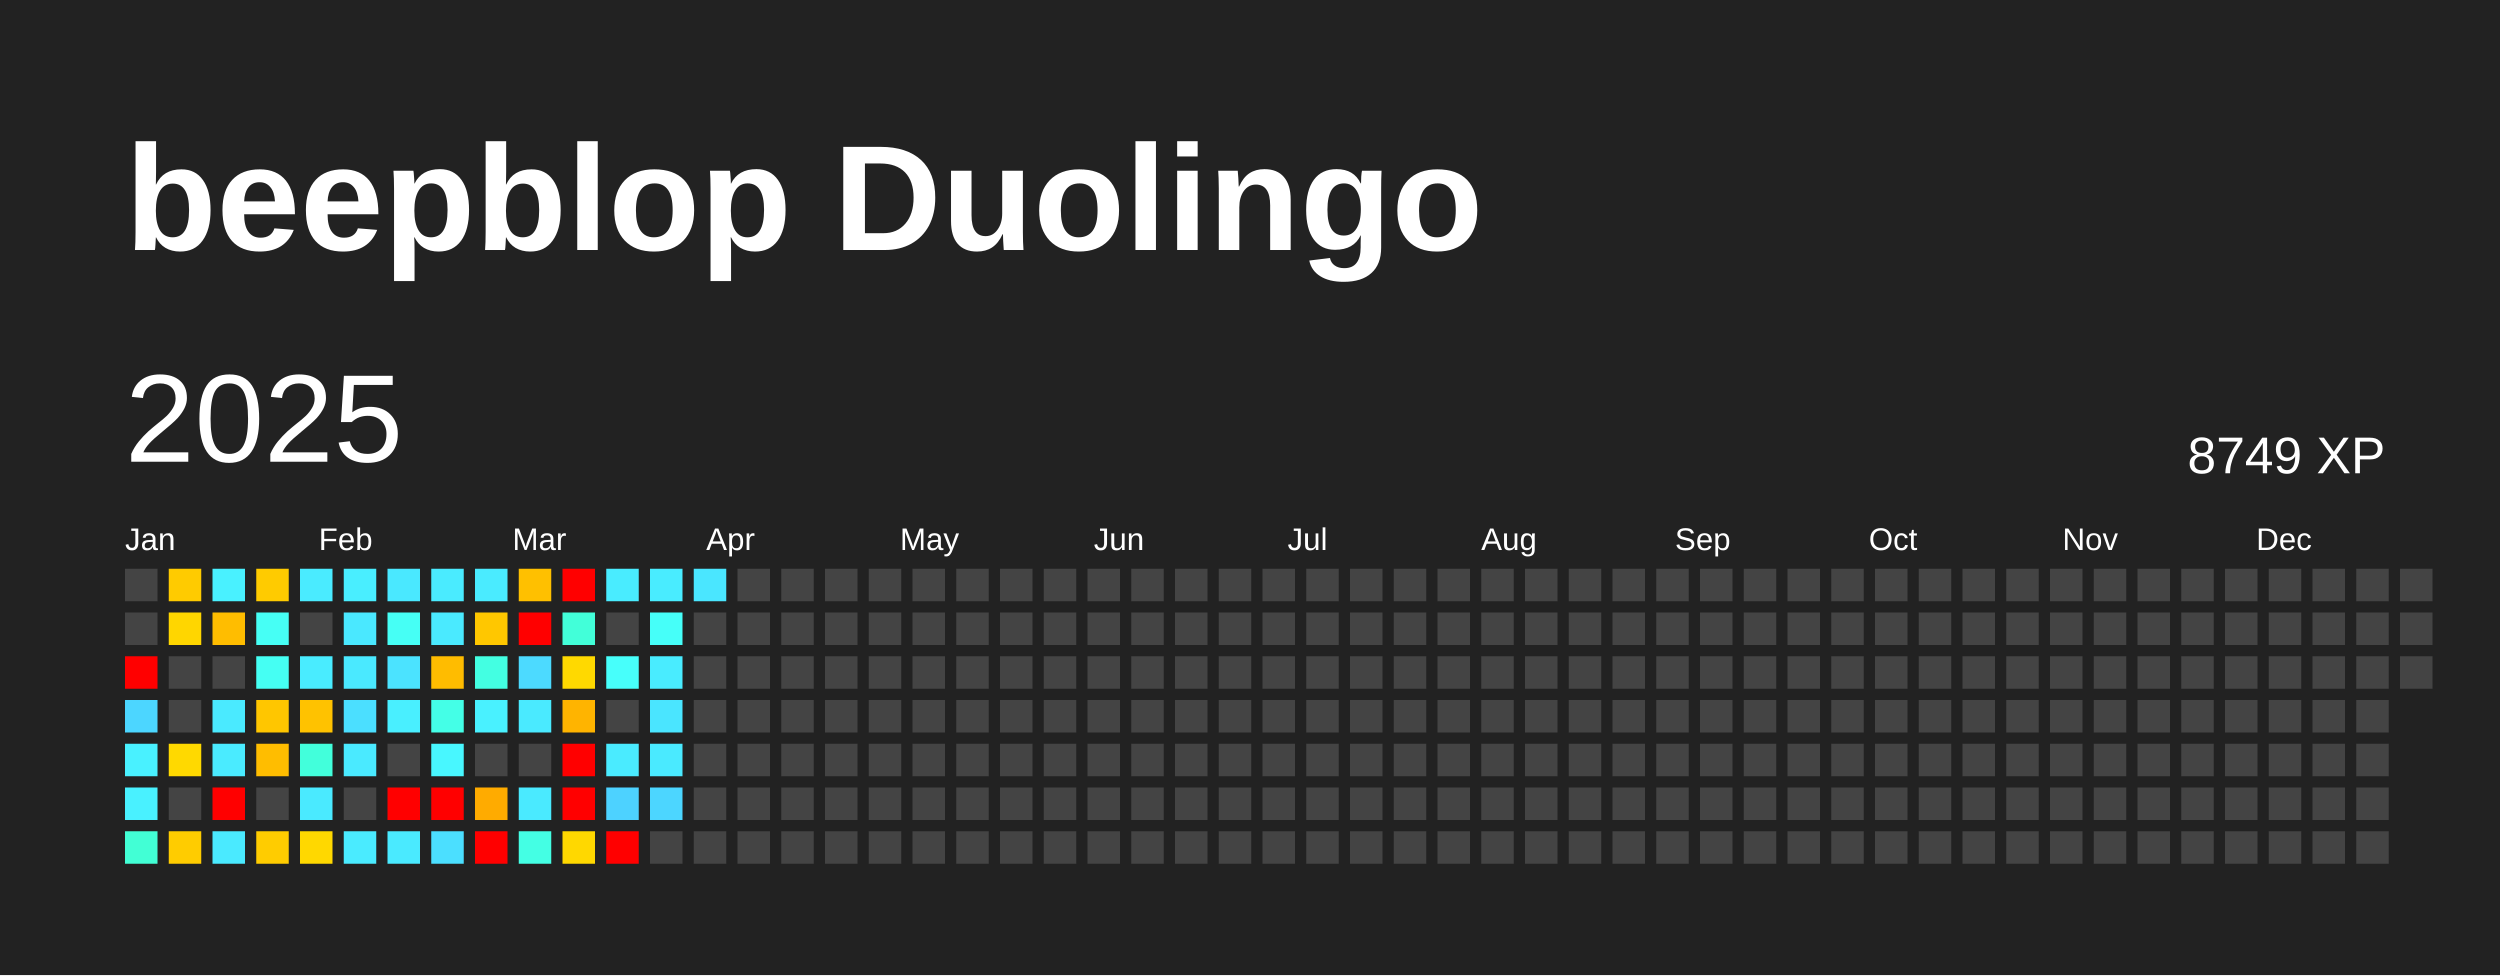
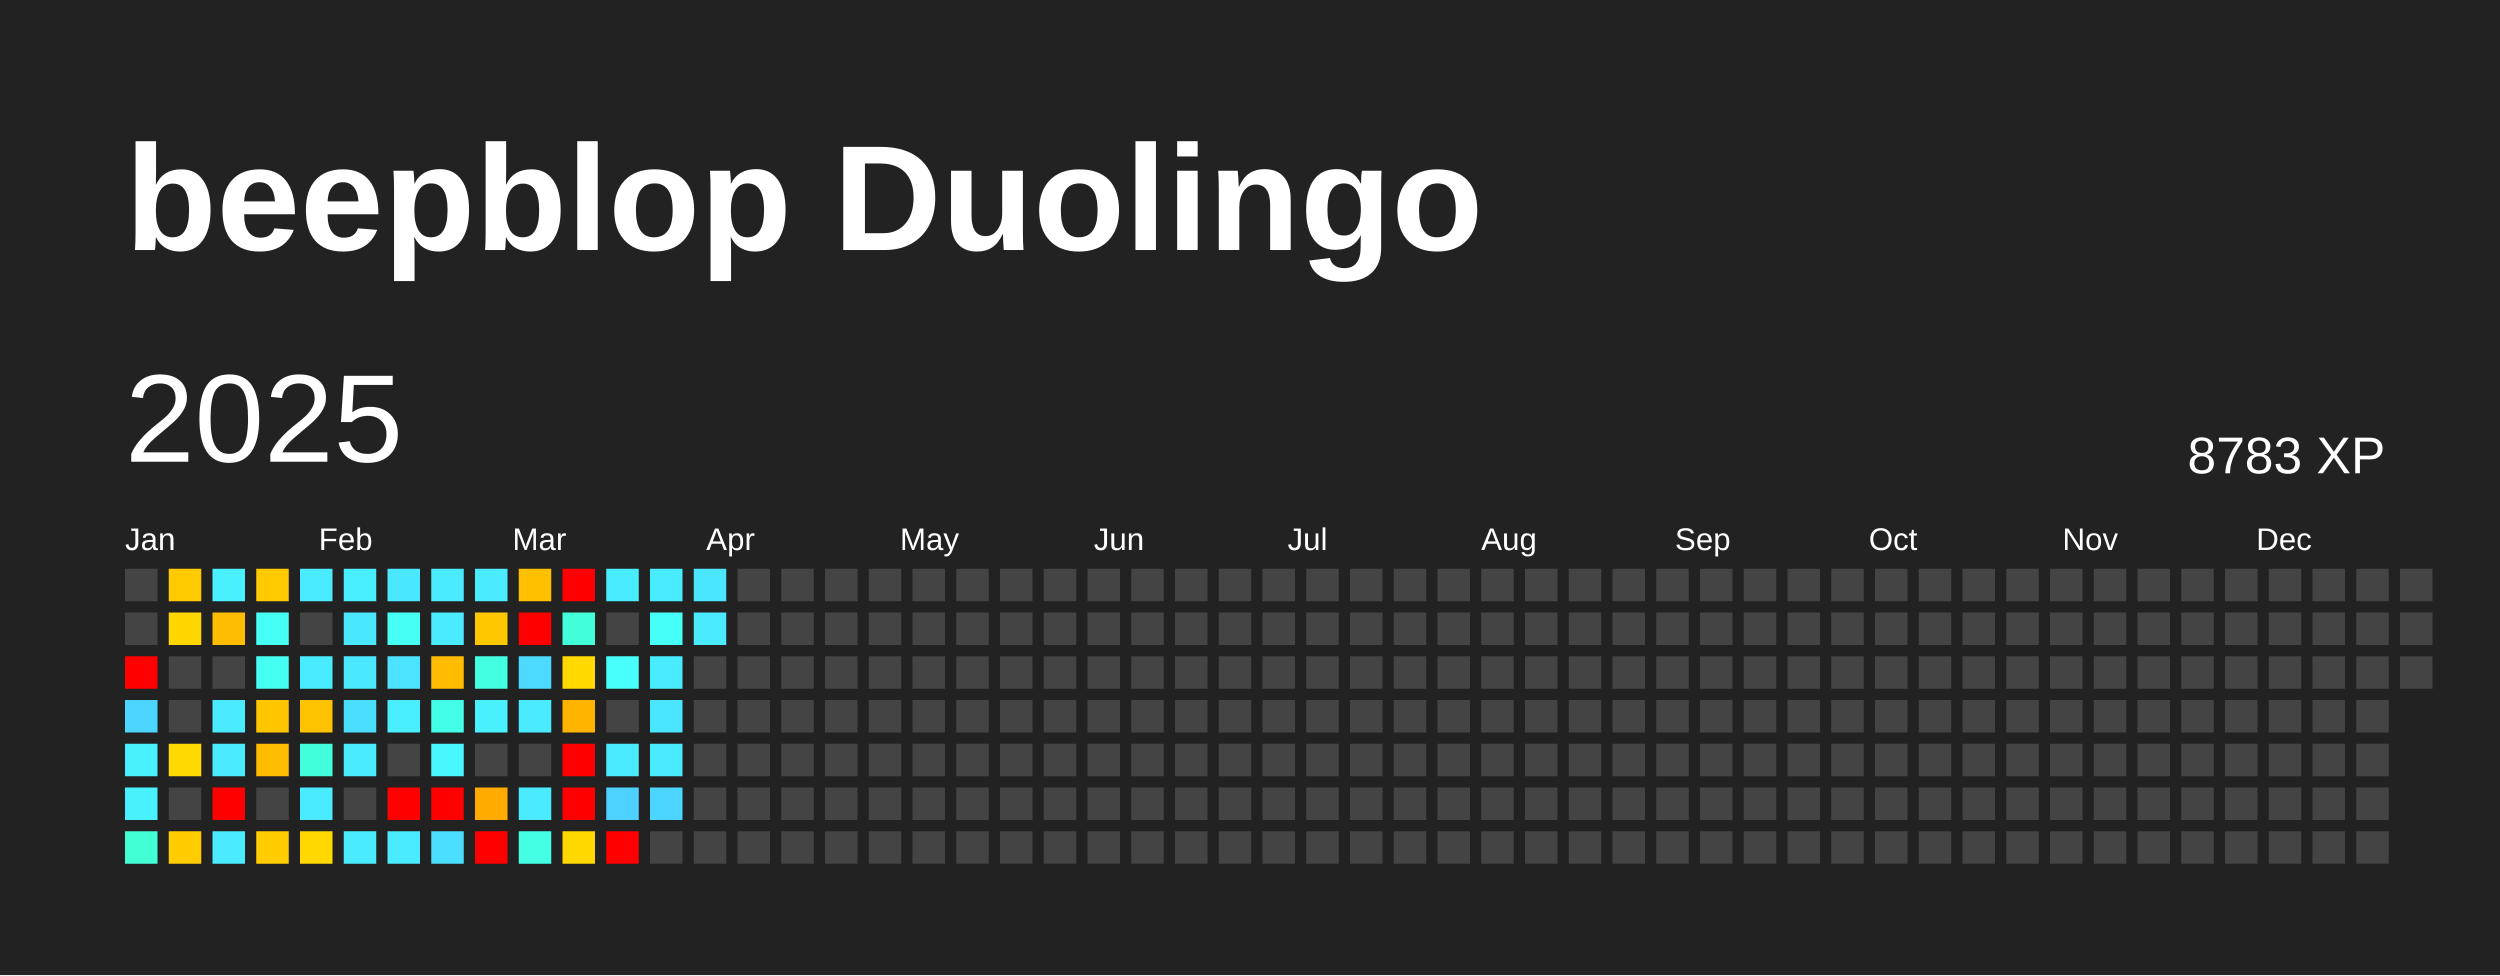
<svg xmlns="http://www.w3.org/2000/svg" baseProfile="full" height="78mm" version="1.1" viewBox="0,0,200,78" width="200mm">
  <defs />
  <rect fill="#222222" height="78" width="200" x="0" y="0" />
  <text fill="#FFFFFF" style="font-size:12px; font-family:Arial; font-weight:bold;" x="10" y="20">beepblop Duolingo</text>
  <text dominant-baseline="hanging" fill="#FFFFFF" style="font-size:10.0px; font-family:Arial;" x="10" y="30">2025</text>
-   <text dominant-baseline="hanging" fill="#FFFFFF" style="font-size:4.125px; font-family:Arial;" x="175" y="35">8749 XP</text>
+   <text dominant-baseline="hanging" fill="#FFFFFF" style="font-size:4.125px; font-family:Arial;" x="175" y="35">8783 XP</text>
  <text fill="#FFFFFF" style="font-size:2.5px; font-family:Arial" x="10.0" y="44">Jan</text>
  <text fill="#FFFFFF" style="font-size:2.5px; font-family:Arial" x="25.5" y="44">Feb</text>
  <text fill="#FFFFFF" style="font-size:2.5px; font-family:Arial" x="41.0" y="44">Mar</text>
  <text fill="#FFFFFF" style="font-size:2.5px; font-family:Arial" x="56.5" y="44">Apr</text>
  <text fill="#FFFFFF" style="font-size:2.5px; font-family:Arial" x="72.0" y="44">May</text>
  <text fill="#FFFFFF" style="font-size:2.5px; font-family:Arial" x="87.5" y="44">Jun</text>
  <text fill="#FFFFFF" style="font-size:2.5px; font-family:Arial" x="103.0" y="44">Jul</text>
  <text fill="#FFFFFF" style="font-size:2.5px; font-family:Arial" x="118.5" y="44">Aug</text>
  <text fill="#FFFFFF" style="font-size:2.5px; font-family:Arial" x="134.0" y="44">Sep</text>
  <text fill="#FFFFFF" style="font-size:2.5px; font-family:Arial" x="149.5" y="44">Oct</text>
  <text fill="#FFFFFF" style="font-size:2.5px; font-family:Arial" x="165.0" y="44">Nov</text>
  <text fill="#FFFFFF" style="font-size:2.5px; font-family:Arial" x="180.5" y="44">Dec</text>
  <rect fill="#444444" height="2.6" width="2.6" x="10.0" y="45.5" />
  <rect fill="#444444" height="2.6" width="2.6" x="10.0" y="49.0" />
  <rect fill="red" height="2.6" width="2.6" x="10.0" y="52.5" />
  <rect fill="#4cd6ff" height="2.6" width="2.6" x="10.0" y="56.0" />
  <rect fill="#49f1ff" height="2.6" width="2.6" x="10.0" y="59.5" />
  <rect fill="#49f1ff" height="2.6" width="2.6" x="10.0" y="63.0" />
  <rect fill="#42ffd5" height="2.6" width="2.6" x="10.0" y="66.5" />
  <rect fill="#ffcb00" height="2.6" width="2.6" x="13.5" y="45.5" />
  <rect fill="#ffd600" height="2.6" width="2.6" x="13.5" y="49.0" />
  <rect fill="#444444" height="2.6" width="2.6" x="13.5" y="52.5" />
  <rect fill="#444444" height="2.6" width="2.6" x="13.5" y="56.0" />
  <rect fill="#ffd900" height="2.6" width="2.6" x="13.5" y="59.5" />
  <rect fill="#444444" height="2.6" width="2.6" x="13.5" y="63.0" />
  <rect fill="#ffcc00" height="2.6" width="2.6" x="13.5" y="66.5" />
  <rect fill="#49f1ff" height="2.6" width="2.6" x="17.0" y="45.5" />
  <rect fill="#ffbd00" height="2.6" width="2.6" x="17.0" y="49.0" />
  <rect fill="#444444" height="2.6" width="2.6" x="17.0" y="52.5" />
  <rect fill="#4aeaff" height="2.6" width="2.6" x="17.0" y="56.0" />
  <rect fill="#4aebff" height="2.6" width="2.6" x="17.0" y="59.5" />
  <rect fill="red" height="2.6" width="2.6" x="17.0" y="63.0" />
  <rect fill="#4aeaff" height="2.6" width="2.6" x="17.0" y="66.5" />
  <rect fill="#ffcb00" height="2.6" width="2.6" x="20.5" y="45.5" />
  <rect fill="#46fff5" height="2.6" width="2.6" x="20.5" y="49.0" />
  <rect fill="#45fff3" height="2.6" width="2.6" x="20.5" y="52.5" />
  <rect fill="#ffc600" height="2.6" width="2.6" x="20.5" y="56.0" />
  <rect fill="#ffbd00" height="2.6" width="2.6" x="20.5" y="59.5" />
  <rect fill="#444444" height="2.6" width="2.6" x="20.5" y="63.0" />
  <rect fill="#ffcc00" height="2.6" width="2.6" x="20.5" y="66.5" />
  <rect fill="#4aebff" height="2.6" width="2.6" x="24.0" y="45.5" />
  <rect fill="#444444" height="2.6" width="2.6" x="24.0" y="49.0" />
  <rect fill="#49ecff" height="2.6" width="2.6" x="24.0" y="52.5" />
  <rect fill="#ffc200" height="2.6" width="2.6" x="24.0" y="56.0" />
  <rect fill="#42ffdb" height="2.6" width="2.6" x="24.0" y="59.5" />
  <rect fill="#4aeaff" height="2.6" width="2.6" x="24.0" y="63.0" />
  <rect fill="#ffd800" height="2.6" width="2.6" x="24.0" y="66.5" />
  <rect fill="#49eeff" height="2.6" width="2.6" x="27.5" y="45.5" />
  <rect fill="#4ae8ff" height="2.6" width="2.6" x="27.5" y="49.0" />
  <rect fill="#4ae9ff" height="2.6" width="2.6" x="27.5" y="52.5" />
  <rect fill="#4bdfff" height="2.6" width="2.6" x="27.5" y="56.0" />
  <rect fill="#4aeaff" height="2.6" width="2.6" x="27.5" y="59.5" />
  <rect fill="#444444" height="2.6" width="2.6" x="27.5" y="63.0" />
  <rect fill="#4aebff" height="2.6" width="2.6" x="27.5" y="66.5" />
  <rect fill="#4ae8ff" height="2.6" width="2.6" x="31.0" y="45.5" />
  <rect fill="#46fff5" height="2.6" width="2.6" x="31.0" y="49.0" />
  <rect fill="#4be3ff" height="2.6" width="2.6" x="31.0" y="52.5" />
  <rect fill="#49efff" height="2.6" width="2.6" x="31.0" y="56.0" />
  <rect fill="#444444" height="2.6" width="2.6" x="31.0" y="59.5" />
  <rect fill="red" height="2.6" width="2.6" x="31.0" y="63.0" />
  <rect fill="#4aeaff" height="2.6" width="2.6" x="31.0" y="66.5" />
  <rect fill="#4aebff" height="2.6" width="2.6" x="34.5" y="45.5" />
  <rect fill="#4aeaff" height="2.6" width="2.6" x="34.5" y="49.0" />
  <rect fill="#ffbc00" height="2.6" width="2.6" x="34.5" y="52.5" />
  <rect fill="#44ffe7" height="2.6" width="2.6" x="34.5" y="56.0" />
  <rect fill="#48f7ff" height="2.6" width="2.6" x="34.5" y="59.5" />
  <rect fill="red" height="2.6" width="2.6" x="34.5" y="63.0" />
  <rect fill="#4bdfff" height="2.6" width="2.6" x="34.5" y="66.5" />
  <rect fill="#4aebff" height="2.6" width="2.6" x="38.0" y="45.5" />
  <rect fill="#ffc700" height="2.6" width="2.6" x="38.0" y="49.0" />
  <rect fill="#43ffe2" height="2.6" width="2.6" x="38.0" y="52.5" />
  <rect fill="#49f1ff" height="2.6" width="2.6" x="38.0" y="56.0" />
  <rect fill="#444444" height="2.6" width="2.6" x="38.0" y="59.5" />
  <rect fill="#ffab00" height="2.6" width="2.6" x="38.0" y="63.0" />
  <rect fill="red" height="2.6" width="2.6" x="38.0" y="66.5" />
  <rect fill="#ffc000" height="2.6" width="2.6" x="41.5" y="45.5" />
  <rect fill="red" height="2.6" width="2.6" x="41.5" y="49.0" />
  <rect fill="#4cdaff" height="2.6" width="2.6" x="41.5" y="52.5" />
  <rect fill="#4aeaff" height="2.6" width="2.6" x="41.5" y="56.0" />
  <rect fill="#444444" height="2.6" width="2.6" x="41.5" y="59.5" />
  <rect fill="#4aeaff" height="2.6" width="2.6" x="41.5" y="63.0" />
  <rect fill="#44ffe4" height="2.6" width="2.6" x="41.5" y="66.5" />
  <rect fill="red" height="2.6" width="2.6" x="45.0" y="45.5" />
  <rect fill="#42ffd9" height="2.6" width="2.6" x="45.0" y="49.0" />
  <rect fill="#ffd900" height="2.6" width="2.6" x="45.0" y="52.5" />
  <rect fill="#ffb400" height="2.6" width="2.6" x="45.0" y="56.0" />
  <rect fill="red" height="2.6" width="2.6" x="45.0" y="59.5" />
  <rect fill="red" height="2.6" width="2.6" x="45.0" y="63.0" />
  <rect fill="#ffd800" height="2.6" width="2.6" x="45.0" y="66.5" />
  <rect fill="#49ecff" height="2.6" width="2.6" x="48.5" y="45.5" />
  <rect fill="#444444" height="2.6" width="2.6" x="48.5" y="49.0" />
  <rect fill="#47fffb" height="2.6" width="2.6" x="48.5" y="52.5" />
  <rect fill="#444444" height="2.6" width="2.6" x="48.5" y="56.0" />
  <rect fill="#4aebff" height="2.6" width="2.6" x="48.5" y="59.5" />
  <rect fill="#4dd2ff" height="2.6" width="2.6" x="48.5" y="63.0" />
  <rect fill="red" height="2.6" width="2.6" x="48.5" y="66.5" />
  <rect fill="#49ecff" height="2.6" width="2.6" x="52.0" y="45.5" />
  <rect fill="#46fff9" height="2.6" width="2.6" x="52.0" y="49.0" />
  <rect fill="#49ecff" height="2.6" width="2.6" x="52.0" y="52.5" />
  <rect fill="#4ae5ff" height="2.6" width="2.6" x="52.0" y="56.0" />
  <rect fill="#4aeaff" height="2.6" width="2.6" x="52.0" y="59.5" />
  <rect fill="#4cd6ff" height="2.6" width="2.6" x="52.0" y="63.0" />
  <rect fill="#444444" height="2.6" width="2.6" x="52.0" y="66.5" />
  <rect fill="#4ae6ff" height="2.6" width="2.6" x="55.5" y="45.5" />
-   <rect fill="#444444" height="2.6" width="2.6" x="55.5" y="49.0" />
+   <rect fill="#4aebff" height="2.6" width="2.6" x="55.5" y="49.0" />
  <rect fill="#444444" height="2.6" width="2.6" x="55.5" y="52.5" />
  <rect fill="#444444" height="2.6" width="2.6" x="55.5" y="56.0" />
  <rect fill="#444444" height="2.6" width="2.6" x="55.5" y="59.5" />
  <rect fill="#444444" height="2.6" width="2.6" x="55.5" y="63.0" />
  <rect fill="#444444" height="2.6" width="2.6" x="55.5" y="66.5" />
  <rect fill="#444444" height="2.6" width="2.6" x="59.0" y="45.5" />
  <rect fill="#444444" height="2.6" width="2.6" x="59.0" y="49.0" />
  <rect fill="#444444" height="2.6" width="2.6" x="59.0" y="52.5" />
  <rect fill="#444444" height="2.6" width="2.6" x="59.0" y="56.0" />
  <rect fill="#444444" height="2.6" width="2.6" x="59.0" y="59.5" />
  <rect fill="#444444" height="2.6" width="2.6" x="59.0" y="63.0" />
  <rect fill="#444444" height="2.6" width="2.6" x="59.0" y="66.5" />
  <rect fill="#444444" height="2.6" width="2.6" x="62.5" y="45.5" />
  <rect fill="#444444" height="2.6" width="2.6" x="62.5" y="49.0" />
  <rect fill="#444444" height="2.6" width="2.6" x="62.5" y="52.5" />
  <rect fill="#444444" height="2.6" width="2.6" x="62.5" y="56.0" />
  <rect fill="#444444" height="2.6" width="2.6" x="62.5" y="59.5" />
  <rect fill="#444444" height="2.6" width="2.6" x="62.5" y="63.0" />
  <rect fill="#444444" height="2.6" width="2.6" x="62.5" y="66.5" />
  <rect fill="#444444" height="2.6" width="2.6" x="66.0" y="45.5" />
  <rect fill="#444444" height="2.6" width="2.6" x="66.0" y="49.0" />
  <rect fill="#444444" height="2.6" width="2.6" x="66.0" y="52.5" />
  <rect fill="#444444" height="2.6" width="2.6" x="66.0" y="56.0" />
  <rect fill="#444444" height="2.6" width="2.6" x="66.0" y="59.5" />
  <rect fill="#444444" height="2.6" width="2.6" x="66.0" y="63.0" />
  <rect fill="#444444" height="2.6" width="2.6" x="66.0" y="66.5" />
  <rect fill="#444444" height="2.6" width="2.6" x="69.5" y="45.5" />
  <rect fill="#444444" height="2.6" width="2.6" x="69.5" y="49.0" />
  <rect fill="#444444" height="2.6" width="2.6" x="69.5" y="52.5" />
  <rect fill="#444444" height="2.6" width="2.6" x="69.5" y="56.0" />
  <rect fill="#444444" height="2.6" width="2.6" x="69.5" y="59.5" />
  <rect fill="#444444" height="2.6" width="2.6" x="69.5" y="63.0" />
  <rect fill="#444444" height="2.6" width="2.6" x="69.5" y="66.5" />
  <rect fill="#444444" height="2.6" width="2.6" x="73.0" y="45.5" />
  <rect fill="#444444" height="2.6" width="2.6" x="73.0" y="49.0" />
  <rect fill="#444444" height="2.6" width="2.6" x="73.0" y="52.5" />
  <rect fill="#444444" height="2.6" width="2.6" x="73.0" y="56.0" />
  <rect fill="#444444" height="2.6" width="2.6" x="73.0" y="59.5" />
  <rect fill="#444444" height="2.6" width="2.6" x="73.0" y="63.0" />
  <rect fill="#444444" height="2.6" width="2.6" x="73.0" y="66.5" />
  <rect fill="#444444" height="2.6" width="2.6" x="76.5" y="45.5" />
  <rect fill="#444444" height="2.6" width="2.6" x="76.5" y="49.0" />
  <rect fill="#444444" height="2.6" width="2.6" x="76.5" y="52.5" />
  <rect fill="#444444" height="2.6" width="2.6" x="76.5" y="56.0" />
  <rect fill="#444444" height="2.6" width="2.6" x="76.5" y="59.5" />
  <rect fill="#444444" height="2.6" width="2.6" x="76.5" y="63.0" />
  <rect fill="#444444" height="2.6" width="2.6" x="76.5" y="66.5" />
  <rect fill="#444444" height="2.6" width="2.6" x="80.0" y="45.5" />
  <rect fill="#444444" height="2.6" width="2.6" x="80.0" y="49.0" />
  <rect fill="#444444" height="2.6" width="2.6" x="80.0" y="52.5" />
  <rect fill="#444444" height="2.6" width="2.6" x="80.0" y="56.0" />
  <rect fill="#444444" height="2.6" width="2.6" x="80.0" y="59.5" />
  <rect fill="#444444" height="2.6" width="2.6" x="80.0" y="63.0" />
  <rect fill="#444444" height="2.6" width="2.6" x="80.0" y="66.5" />
  <rect fill="#444444" height="2.6" width="2.6" x="83.5" y="45.5" />
  <rect fill="#444444" height="2.6" width="2.6" x="83.5" y="49.0" />
  <rect fill="#444444" height="2.6" width="2.6" x="83.5" y="52.5" />
  <rect fill="#444444" height="2.6" width="2.6" x="83.5" y="56.0" />
  <rect fill="#444444" height="2.6" width="2.6" x="83.5" y="59.5" />
  <rect fill="#444444" height="2.6" width="2.6" x="83.5" y="63.0" />
  <rect fill="#444444" height="2.6" width="2.6" x="83.5" y="66.5" />
  <rect fill="#444444" height="2.6" width="2.6" x="87.0" y="45.5" />
  <rect fill="#444444" height="2.6" width="2.6" x="87.0" y="49.0" />
  <rect fill="#444444" height="2.6" width="2.6" x="87.0" y="52.5" />
  <rect fill="#444444" height="2.6" width="2.6" x="87.0" y="56.0" />
  <rect fill="#444444" height="2.6" width="2.6" x="87.0" y="59.5" />
  <rect fill="#444444" height="2.6" width="2.6" x="87.0" y="63.0" />
  <rect fill="#444444" height="2.6" width="2.6" x="87.0" y="66.5" />
  <rect fill="#444444" height="2.6" width="2.6" x="90.5" y="45.5" />
  <rect fill="#444444" height="2.6" width="2.6" x="90.5" y="49.0" />
  <rect fill="#444444" height="2.6" width="2.6" x="90.5" y="52.5" />
  <rect fill="#444444" height="2.6" width="2.6" x="90.5" y="56.0" />
  <rect fill="#444444" height="2.6" width="2.6" x="90.5" y="59.5" />
  <rect fill="#444444" height="2.6" width="2.6" x="90.5" y="63.0" />
  <rect fill="#444444" height="2.6" width="2.6" x="90.5" y="66.5" />
  <rect fill="#444444" height="2.6" width="2.6" x="94.0" y="45.5" />
  <rect fill="#444444" height="2.6" width="2.6" x="94.0" y="49.0" />
  <rect fill="#444444" height="2.6" width="2.6" x="94.0" y="52.5" />
  <rect fill="#444444" height="2.6" width="2.6" x="94.0" y="56.0" />
  <rect fill="#444444" height="2.6" width="2.6" x="94.0" y="59.5" />
  <rect fill="#444444" height="2.6" width="2.6" x="94.0" y="63.0" />
  <rect fill="#444444" height="2.6" width="2.6" x="94.0" y="66.5" />
  <rect fill="#444444" height="2.6" width="2.6" x="97.5" y="45.5" />
  <rect fill="#444444" height="2.6" width="2.6" x="97.5" y="49.0" />
  <rect fill="#444444" height="2.6" width="2.6" x="97.5" y="52.5" />
  <rect fill="#444444" height="2.6" width="2.6" x="97.5" y="56.0" />
  <rect fill="#444444" height="2.6" width="2.6" x="97.5" y="59.5" />
  <rect fill="#444444" height="2.6" width="2.6" x="97.5" y="63.0" />
  <rect fill="#444444" height="2.6" width="2.6" x="97.5" y="66.5" />
  <rect fill="#444444" height="2.6" width="2.6" x="101.0" y="45.5" />
  <rect fill="#444444" height="2.6" width="2.6" x="101.0" y="49.0" />
  <rect fill="#444444" height="2.6" width="2.6" x="101.0" y="52.5" />
  <rect fill="#444444" height="2.6" width="2.6" x="101.0" y="56.0" />
  <rect fill="#444444" height="2.6" width="2.6" x="101.0" y="59.5" />
  <rect fill="#444444" height="2.6" width="2.6" x="101.0" y="63.0" />
  <rect fill="#444444" height="2.6" width="2.6" x="101.0" y="66.5" />
  <rect fill="#444444" height="2.6" width="2.6" x="104.5" y="45.5" />
  <rect fill="#444444" height="2.6" width="2.6" x="104.5" y="49.0" />
  <rect fill="#444444" height="2.6" width="2.6" x="104.5" y="52.5" />
  <rect fill="#444444" height="2.6" width="2.6" x="104.5" y="56.0" />
  <rect fill="#444444" height="2.6" width="2.6" x="104.5" y="59.5" />
  <rect fill="#444444" height="2.6" width="2.6" x="104.5" y="63.0" />
  <rect fill="#444444" height="2.6" width="2.6" x="104.5" y="66.5" />
  <rect fill="#444444" height="2.6" width="2.6" x="108.0" y="45.5" />
  <rect fill="#444444" height="2.6" width="2.6" x="108.0" y="49.0" />
  <rect fill="#444444" height="2.6" width="2.6" x="108.0" y="52.5" />
  <rect fill="#444444" height="2.6" width="2.6" x="108.0" y="56.0" />
  <rect fill="#444444" height="2.6" width="2.6" x="108.0" y="59.5" />
  <rect fill="#444444" height="2.6" width="2.6" x="108.0" y="63.0" />
  <rect fill="#444444" height="2.6" width="2.6" x="108.0" y="66.5" />
  <rect fill="#444444" height="2.6" width="2.6" x="111.5" y="45.5" />
  <rect fill="#444444" height="2.6" width="2.6" x="111.5" y="49.0" />
  <rect fill="#444444" height="2.6" width="2.6" x="111.5" y="52.5" />
  <rect fill="#444444" height="2.6" width="2.6" x="111.5" y="56.0" />
  <rect fill="#444444" height="2.6" width="2.6" x="111.5" y="59.5" />
  <rect fill="#444444" height="2.6" width="2.6" x="111.5" y="63.0" />
  <rect fill="#444444" height="2.6" width="2.6" x="111.5" y="66.5" />
  <rect fill="#444444" height="2.6" width="2.6" x="115.0" y="45.5" />
  <rect fill="#444444" height="2.6" width="2.6" x="115.0" y="49.0" />
  <rect fill="#444444" height="2.6" width="2.6" x="115.0" y="52.5" />
  <rect fill="#444444" height="2.6" width="2.6" x="115.0" y="56.0" />
  <rect fill="#444444" height="2.6" width="2.6" x="115.0" y="59.5" />
  <rect fill="#444444" height="2.6" width="2.6" x="115.0" y="63.0" />
  <rect fill="#444444" height="2.6" width="2.6" x="115.0" y="66.5" />
  <rect fill="#444444" height="2.6" width="2.6" x="118.5" y="45.5" />
  <rect fill="#444444" height="2.6" width="2.6" x="118.5" y="49.0" />
  <rect fill="#444444" height="2.6" width="2.6" x="118.5" y="52.5" />
  <rect fill="#444444" height="2.6" width="2.6" x="118.5" y="56.0" />
  <rect fill="#444444" height="2.6" width="2.6" x="118.5" y="59.5" />
  <rect fill="#444444" height="2.6" width="2.6" x="118.5" y="63.0" />
  <rect fill="#444444" height="2.6" width="2.6" x="118.5" y="66.5" />
  <rect fill="#444444" height="2.6" width="2.6" x="122.0" y="45.5" />
  <rect fill="#444444" height="2.6" width="2.6" x="122.0" y="49.0" />
  <rect fill="#444444" height="2.6" width="2.6" x="122.0" y="52.5" />
  <rect fill="#444444" height="2.6" width="2.6" x="122.0" y="56.0" />
  <rect fill="#444444" height="2.6" width="2.6" x="122.0" y="59.5" />
  <rect fill="#444444" height="2.6" width="2.6" x="122.0" y="63.0" />
  <rect fill="#444444" height="2.6" width="2.6" x="122.0" y="66.5" />
  <rect fill="#444444" height="2.6" width="2.6" x="125.5" y="45.5" />
  <rect fill="#444444" height="2.6" width="2.6" x="125.5" y="49.0" />
  <rect fill="#444444" height="2.6" width="2.6" x="125.5" y="52.5" />
  <rect fill="#444444" height="2.6" width="2.6" x="125.5" y="56.0" />
  <rect fill="#444444" height="2.6" width="2.6" x="125.5" y="59.5" />
  <rect fill="#444444" height="2.6" width="2.6" x="125.5" y="63.0" />
  <rect fill="#444444" height="2.6" width="2.6" x="125.5" y="66.5" />
  <rect fill="#444444" height="2.6" width="2.6" x="129.0" y="45.5" />
  <rect fill="#444444" height="2.6" width="2.6" x="129.0" y="49.0" />
  <rect fill="#444444" height="2.6" width="2.6" x="129.0" y="52.5" />
  <rect fill="#444444" height="2.6" width="2.6" x="129.0" y="56.0" />
  <rect fill="#444444" height="2.6" width="2.6" x="129.0" y="59.5" />
  <rect fill="#444444" height="2.6" width="2.6" x="129.0" y="63.0" />
  <rect fill="#444444" height="2.6" width="2.6" x="129.0" y="66.5" />
  <rect fill="#444444" height="2.6" width="2.6" x="132.5" y="45.5" />
  <rect fill="#444444" height="2.6" width="2.6" x="132.5" y="49.0" />
  <rect fill="#444444" height="2.6" width="2.6" x="132.5" y="52.5" />
  <rect fill="#444444" height="2.6" width="2.6" x="132.5" y="56.0" />
  <rect fill="#444444" height="2.6" width="2.6" x="132.5" y="59.5" />
  <rect fill="#444444" height="2.6" width="2.6" x="132.5" y="63.0" />
  <rect fill="#444444" height="2.6" width="2.6" x="132.5" y="66.5" />
  <rect fill="#444444" height="2.6" width="2.6" x="136.0" y="45.5" />
  <rect fill="#444444" height="2.6" width="2.6" x="136.0" y="49.0" />
  <rect fill="#444444" height="2.6" width="2.6" x="136.0" y="52.5" />
  <rect fill="#444444" height="2.6" width="2.6" x="136.0" y="56.0" />
  <rect fill="#444444" height="2.6" width="2.6" x="136.0" y="59.5" />
  <rect fill="#444444" height="2.6" width="2.6" x="136.0" y="63.0" />
  <rect fill="#444444" height="2.6" width="2.6" x="136.0" y="66.5" />
  <rect fill="#444444" height="2.6" width="2.6" x="139.5" y="45.5" />
  <rect fill="#444444" height="2.6" width="2.6" x="139.5" y="49.0" />
  <rect fill="#444444" height="2.6" width="2.6" x="139.5" y="52.5" />
  <rect fill="#444444" height="2.6" width="2.6" x="139.5" y="56.0" />
  <rect fill="#444444" height="2.6" width="2.6" x="139.5" y="59.5" />
  <rect fill="#444444" height="2.6" width="2.6" x="139.5" y="63.0" />
  <rect fill="#444444" height="2.6" width="2.6" x="139.5" y="66.5" />
  <rect fill="#444444" height="2.6" width="2.6" x="143.0" y="45.5" />
  <rect fill="#444444" height="2.6" width="2.6" x="143.0" y="49.0" />
  <rect fill="#444444" height="2.6" width="2.6" x="143.0" y="52.5" />
  <rect fill="#444444" height="2.6" width="2.6" x="143.0" y="56.0" />
  <rect fill="#444444" height="2.6" width="2.6" x="143.0" y="59.5" />
  <rect fill="#444444" height="2.6" width="2.6" x="143.0" y="63.0" />
  <rect fill="#444444" height="2.6" width="2.6" x="143.0" y="66.5" />
  <rect fill="#444444" height="2.6" width="2.6" x="146.5" y="45.5" />
  <rect fill="#444444" height="2.6" width="2.6" x="146.5" y="49.0" />
  <rect fill="#444444" height="2.6" width="2.6" x="146.5" y="52.5" />
  <rect fill="#444444" height="2.6" width="2.6" x="146.5" y="56.0" />
  <rect fill="#444444" height="2.6" width="2.6" x="146.5" y="59.5" />
  <rect fill="#444444" height="2.6" width="2.6" x="146.5" y="63.0" />
  <rect fill="#444444" height="2.6" width="2.6" x="146.5" y="66.5" />
  <rect fill="#444444" height="2.6" width="2.6" x="150.0" y="45.5" />
  <rect fill="#444444" height="2.6" width="2.6" x="150.0" y="49.0" />
  <rect fill="#444444" height="2.6" width="2.6" x="150.0" y="52.5" />
  <rect fill="#444444" height="2.6" width="2.6" x="150.0" y="56.0" />
  <rect fill="#444444" height="2.6" width="2.6" x="150.0" y="59.5" />
  <rect fill="#444444" height="2.6" width="2.6" x="150.0" y="63.0" />
  <rect fill="#444444" height="2.6" width="2.6" x="150.0" y="66.5" />
  <rect fill="#444444" height="2.6" width="2.6" x="153.5" y="45.5" />
  <rect fill="#444444" height="2.6" width="2.6" x="153.5" y="49.0" />
  <rect fill="#444444" height="2.6" width="2.6" x="153.5" y="52.5" />
  <rect fill="#444444" height="2.6" width="2.6" x="153.5" y="56.0" />
  <rect fill="#444444" height="2.6" width="2.6" x="153.5" y="59.5" />
  <rect fill="#444444" height="2.6" width="2.6" x="153.5" y="63.0" />
  <rect fill="#444444" height="2.6" width="2.6" x="153.5" y="66.5" />
  <rect fill="#444444" height="2.6" width="2.6" x="157.0" y="45.5" />
  <rect fill="#444444" height="2.6" width="2.6" x="157.0" y="49.0" />
  <rect fill="#444444" height="2.6" width="2.6" x="157.0" y="52.5" />
  <rect fill="#444444" height="2.6" width="2.6" x="157.0" y="56.0" />
  <rect fill="#444444" height="2.6" width="2.6" x="157.0" y="59.5" />
  <rect fill="#444444" height="2.6" width="2.6" x="157.0" y="63.0" />
  <rect fill="#444444" height="2.6" width="2.6" x="157.0" y="66.5" />
  <rect fill="#444444" height="2.6" width="2.6" x="160.5" y="45.5" />
  <rect fill="#444444" height="2.6" width="2.6" x="160.5" y="49.0" />
  <rect fill="#444444" height="2.6" width="2.6" x="160.5" y="52.5" />
  <rect fill="#444444" height="2.6" width="2.6" x="160.5" y="56.0" />
  <rect fill="#444444" height="2.6" width="2.6" x="160.5" y="59.5" />
  <rect fill="#444444" height="2.6" width="2.6" x="160.5" y="63.0" />
  <rect fill="#444444" height="2.6" width="2.6" x="160.5" y="66.5" />
  <rect fill="#444444" height="2.6" width="2.6" x="164.0" y="45.5" />
  <rect fill="#444444" height="2.6" width="2.6" x="164.0" y="49.0" />
  <rect fill="#444444" height="2.6" width="2.6" x="164.0" y="52.5" />
  <rect fill="#444444" height="2.6" width="2.6" x="164.0" y="56.0" />
  <rect fill="#444444" height="2.6" width="2.6" x="164.0" y="59.5" />
  <rect fill="#444444" height="2.6" width="2.6" x="164.0" y="63.0" />
  <rect fill="#444444" height="2.6" width="2.6" x="164.0" y="66.5" />
  <rect fill="#444444" height="2.6" width="2.6" x="167.5" y="45.5" />
  <rect fill="#444444" height="2.6" width="2.6" x="167.5" y="49.0" />
  <rect fill="#444444" height="2.6" width="2.6" x="167.5" y="52.5" />
  <rect fill="#444444" height="2.6" width="2.6" x="167.5" y="56.0" />
  <rect fill="#444444" height="2.6" width="2.6" x="167.5" y="59.5" />
  <rect fill="#444444" height="2.6" width="2.6" x="167.5" y="63.0" />
  <rect fill="#444444" height="2.6" width="2.6" x="167.5" y="66.5" />
  <rect fill="#444444" height="2.6" width="2.6" x="171.0" y="45.5" />
  <rect fill="#444444" height="2.6" width="2.6" x="171.0" y="49.0" />
  <rect fill="#444444" height="2.6" width="2.6" x="171.0" y="52.5" />
  <rect fill="#444444" height="2.6" width="2.6" x="171.0" y="56.0" />
  <rect fill="#444444" height="2.6" width="2.6" x="171.0" y="59.5" />
  <rect fill="#444444" height="2.6" width="2.6" x="171.0" y="63.0" />
  <rect fill="#444444" height="2.6" width="2.6" x="171.0" y="66.5" />
  <rect fill="#444444" height="2.6" width="2.6" x="174.5" y="45.5" />
  <rect fill="#444444" height="2.6" width="2.6" x="174.5" y="49.0" />
  <rect fill="#444444" height="2.6" width="2.6" x="174.5" y="52.5" />
  <rect fill="#444444" height="2.6" width="2.6" x="174.5" y="56.0" />
  <rect fill="#444444" height="2.6" width="2.6" x="174.5" y="59.5" />
  <rect fill="#444444" height="2.6" width="2.6" x="174.5" y="63.0" />
  <rect fill="#444444" height="2.6" width="2.6" x="174.5" y="66.5" />
  <rect fill="#444444" height="2.6" width="2.6" x="178.0" y="45.5" />
  <rect fill="#444444" height="2.6" width="2.6" x="178.0" y="49.0" />
  <rect fill="#444444" height="2.6" width="2.6" x="178.0" y="52.5" />
  <rect fill="#444444" height="2.6" width="2.6" x="178.0" y="56.0" />
  <rect fill="#444444" height="2.6" width="2.6" x="178.0" y="59.5" />
  <rect fill="#444444" height="2.6" width="2.6" x="178.0" y="63.0" />
  <rect fill="#444444" height="2.6" width="2.6" x="178.0" y="66.5" />
  <rect fill="#444444" height="2.6" width="2.6" x="181.5" y="45.5" />
  <rect fill="#444444" height="2.6" width="2.6" x="181.5" y="49.0" />
  <rect fill="#444444" height="2.6" width="2.6" x="181.5" y="52.5" />
  <rect fill="#444444" height="2.6" width="2.6" x="181.5" y="56.0" />
  <rect fill="#444444" height="2.6" width="2.6" x="181.5" y="59.5" />
  <rect fill="#444444" height="2.6" width="2.6" x="181.5" y="63.0" />
  <rect fill="#444444" height="2.6" width="2.6" x="181.5" y="66.5" />
  <rect fill="#444444" height="2.6" width="2.6" x="185.0" y="45.5" />
  <rect fill="#444444" height="2.6" width="2.6" x="185.0" y="49.0" />
  <rect fill="#444444" height="2.6" width="2.6" x="185.0" y="52.5" />
  <rect fill="#444444" height="2.6" width="2.6" x="185.0" y="56.0" />
  <rect fill="#444444" height="2.6" width="2.6" x="185.0" y="59.5" />
  <rect fill="#444444" height="2.6" width="2.6" x="185.0" y="63.0" />
  <rect fill="#444444" height="2.6" width="2.6" x="185.0" y="66.5" />
  <rect fill="#444444" height="2.6" width="2.6" x="188.5" y="45.5" />
  <rect fill="#444444" height="2.6" width="2.6" x="188.5" y="49.0" />
  <rect fill="#444444" height="2.6" width="2.6" x="188.5" y="52.5" />
  <rect fill="#444444" height="2.6" width="2.6" x="188.5" y="56.0" />
  <rect fill="#444444" height="2.6" width="2.6" x="188.5" y="59.5" />
  <rect fill="#444444" height="2.6" width="2.6" x="188.5" y="63.0" />
  <rect fill="#444444" height="2.6" width="2.6" x="188.5" y="66.5" />
  <rect fill="#444444" height="2.6" width="2.6" x="192.0" y="45.5" />
  <rect fill="#444444" height="2.6" width="2.6" x="192.0" y="49.0" />
  <rect fill="#444444" height="2.6" width="2.6" x="192.0" y="52.5" />
</svg>
